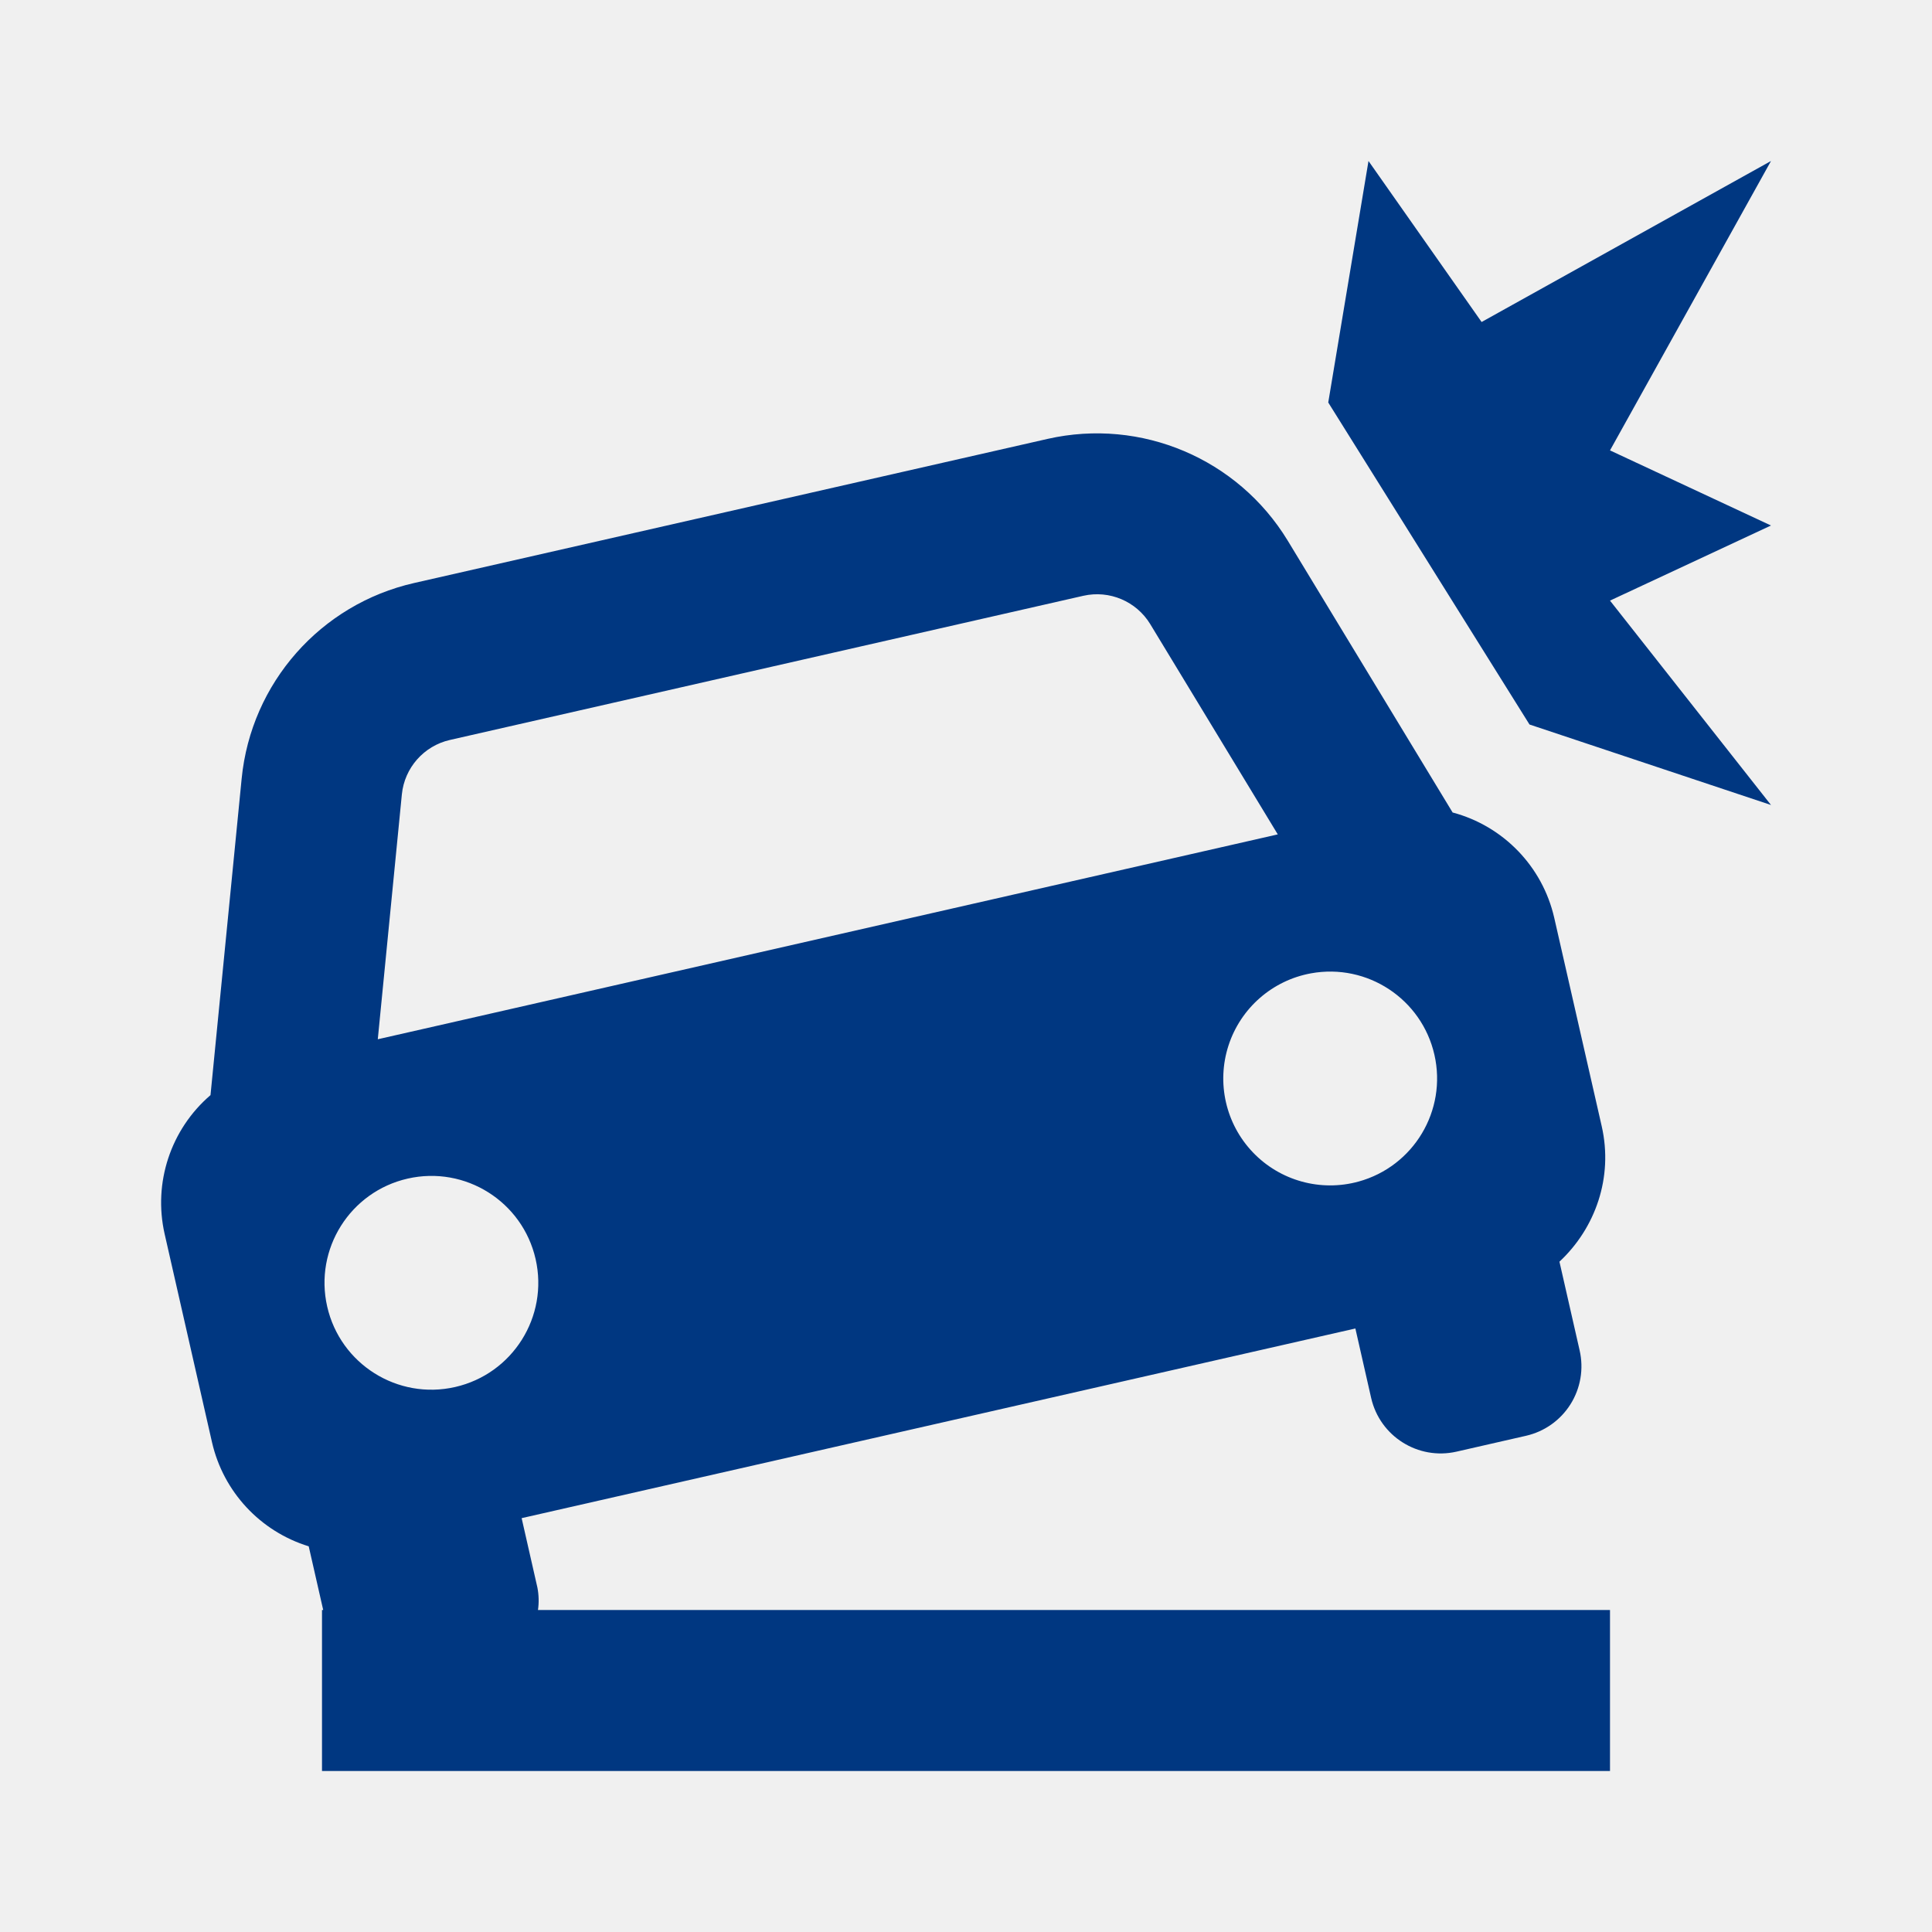
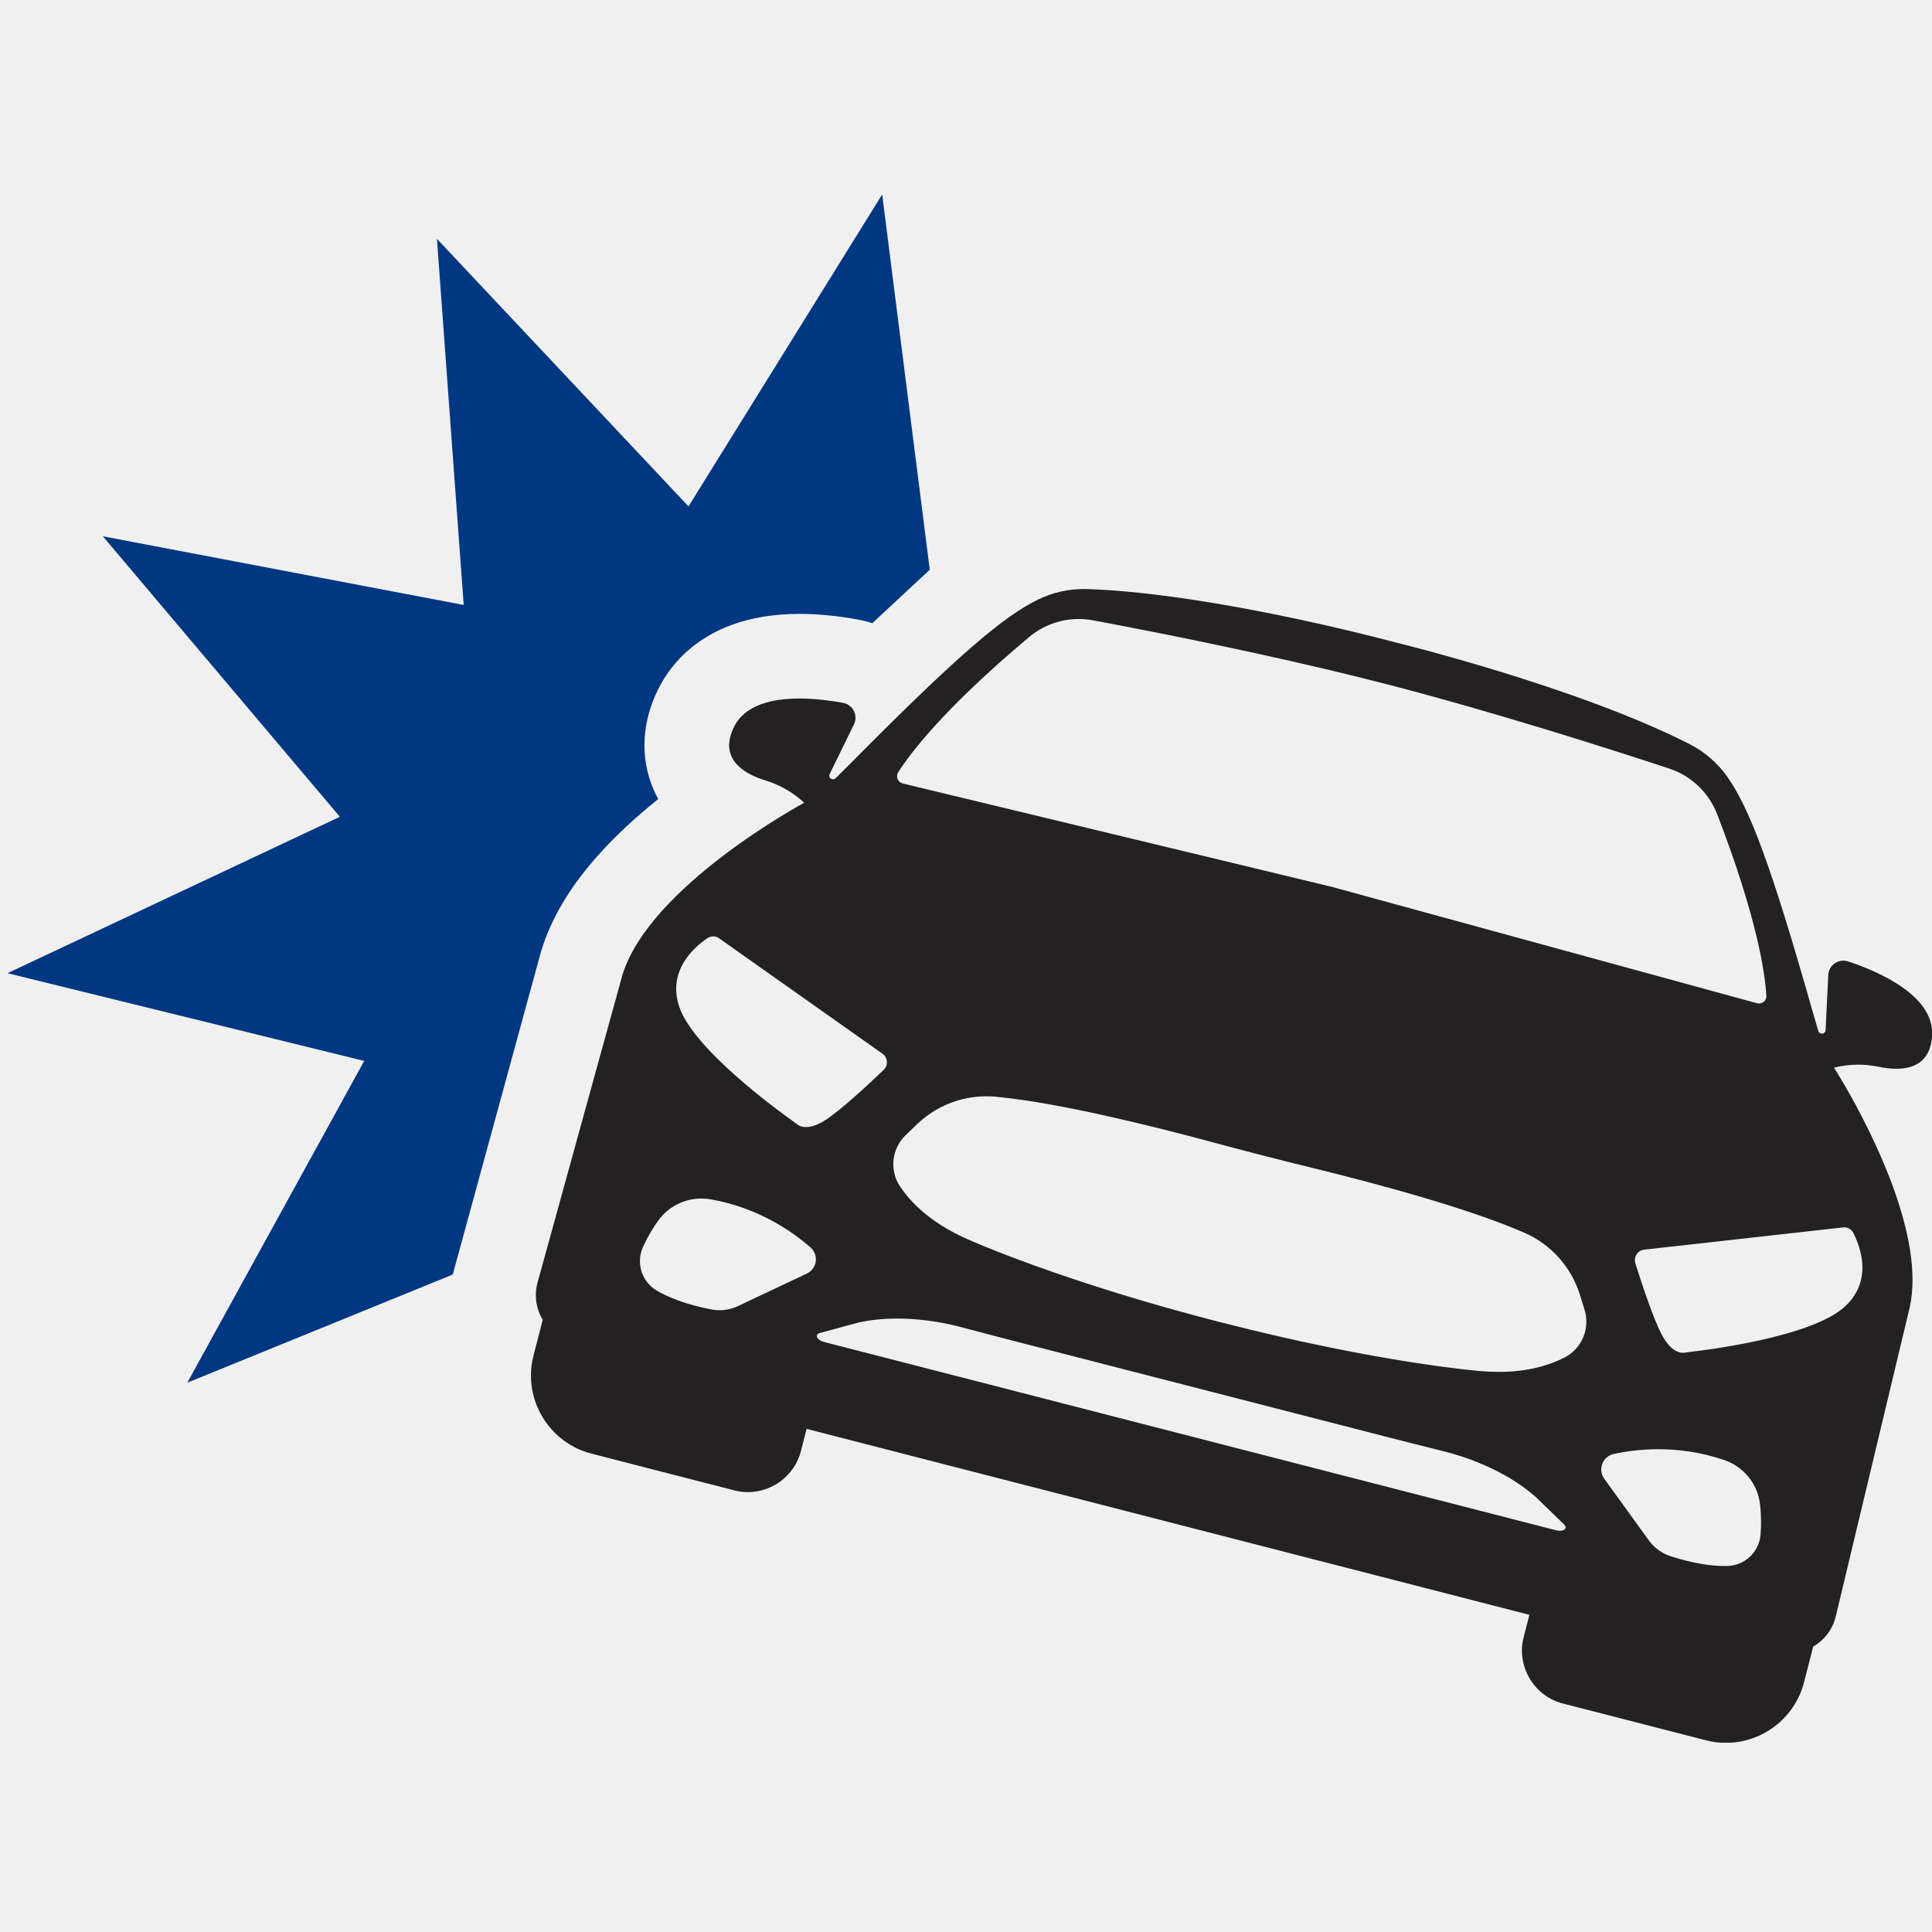
- <svg xmlns="http://www.w3.org/2000/svg" viewBox="0 0 24 24">
-   <path d="M2.634 17.918a1.765 1.765 0 0 0 1.201 1.291l.18.791H4v2h16v-2H6.683a.84.84 0 0 0-.007-.278l-.196-.863 10.357-2.356.196.863a.886.886 0 0 0 1.06.667l.863-.197a.885.885 0 0 0 .667-1.06l-.251-1.103c.446-.416.67-1.046.525-1.683l-.59-2.59a1.76 1.76 0 0 0-1.262-1.307l-2.049-3.378a2.774 2.774 0 0 0-2.982-1.263l-7.868 1.79a2.769 2.769 0 0 0-2.144 2.43l-.387 3.932a1.76 1.76 0 0 0-.57 1.724l.589 2.59zm3.02-.688a1.327 1.327 0 1 1-.59-2.589 1.327 1.327 0 0 1 .59 2.589zm11.222-2.552a1.328 1.328 0 1 1-.59-2.587 1.328 1.328 0 0 1 .59 2.587zM5.589 9.192l7.869-1.791a.773.773 0 0 1 .83.351l1.585 2.613-.566.129-10.046 2.287-.568.129.299-3.042a.772.772 0 0 1 .597-.676zM18.405 4 17 2l-.5 3L19 9l3 1-2-2.539 2-.933-2-.933L22 2z" fill="#003781" class="fill-000000" />
+ <svg xmlns="http://www.w3.org/2000/svg" width="76" height="76" viewBox="0 0 76 76" fill="none">
+   <mask id="mask0_108_150" style="mask-type:luminance" maskUnits="userSpaceOnUse" x="0" y="7" width="37" height="48">
+     <path d="M0.294 7.6H36.592V54.42H0.294V7.6Z" fill="white" />
+   </mask>
+   <g mask="url(#mask0_108_150)">
+     <path d="M34.703 7.649L27.084 19.92L17.188 9.395L18.241 23.798L4.045 21.096L13.369 32.13L0.294 38.283L14.327 41.734L7.368 54.392L17.81 50.137L21.263 37.503L21.272 37.472L21.281 37.44C21.491 36.732 21.82 36.018 22.258 35.318C22.613 34.752 23.049 34.179 23.554 33.616C24.205 32.889 24.99 32.156 25.893 31.433C25.829 31.315 25.77 31.196 25.716 31.073C25.433 30.425 25.314 29.733 25.361 29.017C25.403 28.388 25.576 27.757 25.875 27.144C26.19 26.497 26.635 25.936 27.196 25.477C27.652 25.104 28.18 24.805 28.765 24.588C29.549 24.297 30.453 24.149 31.452 24.149C32.179 24.149 32.959 24.225 33.772 24.376C33.955 24.409 34.136 24.456 34.313 24.516L36.574 22.412L34.703 7.649Z" fill="#003781" />
+   </g>
+   <mask id="mask1_108_150" style="mask-type:luminance" maskUnits="userSpaceOnUse" x="20" y="23" width="56" height="46">
+     <path d="M20.83 23.081H76V68.559H20.83V23.081Z" fill="white" />
+   </mask>
+   <g mask="url(#mask1_108_150)">
+     <path d="M72.502 48.283C72.518 48.281 72.532 48.28 72.547 48.28C72.696 48.28 72.835 48.364 72.904 48.498C73.182 49.039 73.685 50.37 72.576 51.395C71.263 52.608 67.061 53.117 66.411 53.19C66.369 53.194 66.327 53.202 66.286 53.21C66.266 53.213 66.239 53.217 66.206 53.217C66.037 53.217 65.713 53.126 65.388 52.537C65.05 51.92 64.57 50.456 64.331 49.694C64.253 49.445 64.421 49.187 64.68 49.158L72.502 48.283ZM69.257 60.36C69.203 61.047 68.641 61.584 67.952 61.602C67.916 61.603 67.88 61.603 67.843 61.603C67.323 61.603 66.626 61.511 65.719 61.218C65.374 61.107 65.074 60.889 64.862 60.596L63.106 58.168C62.845 57.806 63.039 57.293 63.477 57.197C63.93 57.098 64.536 57.008 65.239 57.008C66.009 57.008 66.895 57.116 67.829 57.435C68.589 57.695 69.135 58.362 69.233 59.158C69.275 59.499 69.292 59.902 69.257 60.36ZM61.543 53.402C60.956 53.703 60.112 53.967 58.954 53.967C58.732 53.967 58.499 53.957 58.253 53.936C58.253 53.936 54.325 53.637 47.971 52.003C43.721 50.909 40.708 49.816 39.18 49.212C38.426 48.914 38.033 48.735 38.033 48.735C36.635 48.113 35.849 47.331 35.41 46.679C34.981 46.042 35.072 45.188 35.626 44.655L36.066 44.231C36.803 43.52 37.785 43.125 38.8 43.125C38.919 43.125 39.038 43.13 39.157 43.141C41.602 43.366 45.314 44.291 47.606 44.908C48.234 45.077 48.864 45.244 49.495 45.406C50.219 45.594 50.945 45.777 51.673 45.955C53.974 46.517 57.706 47.505 59.971 48.495C61.02 48.954 61.814 49.849 62.152 50.941L62.333 51.524C62.559 52.258 62.228 53.05 61.543 53.402ZM61.359 60.217C61.314 60.217 61.264 60.211 61.21 60.197L46.814 56.494L39.577 54.632L32.42 52.791C32.133 52.717 32.03 52.5 32.253 52.438L33.742 52.032C34.266 51.913 34.795 51.868 35.297 51.868C36.388 51.868 37.344 52.081 37.806 52.206C38.346 52.35 38.889 52.493 39.431 52.633C39.644 52.689 39.857 52.743 40.071 52.798L47.289 54.655L54.506 56.512C55.262 56.706 56.018 56.898 56.776 57.085C57.454 57.252 59.142 57.758 60.419 58.894L61.527 59.968C61.661 60.099 61.557 60.217 61.359 60.217ZM31.739 50.1L29.029 51.378C28.801 51.486 28.553 51.541 28.302 51.541C28.194 51.541 28.085 51.531 27.978 51.51C26.976 51.315 26.294 51.036 25.837 50.769C25.242 50.421 25.009 49.679 25.294 49.051C25.485 48.633 25.695 48.288 25.896 48.011C26.293 47.461 26.927 47.147 27.59 47.147C27.712 47.147 27.835 47.158 27.957 47.179C29.819 47.506 31.152 48.431 31.884 49.071C32.221 49.365 32.143 49.909 31.739 50.1ZM27.83 36.903C27.898 36.858 27.976 36.835 28.053 36.835C28.136 36.835 28.216 36.86 28.286 36.909L34.714 41.45C34.926 41.601 34.949 41.908 34.761 42.087C34.183 42.64 33.055 43.691 32.461 44.066C32.134 44.274 31.886 44.336 31.707 44.336C31.514 44.336 31.4 44.264 31.35 44.223C31.318 44.196 31.285 44.17 31.25 44.145C30.716 43.768 27.282 41.296 26.719 39.599C26.242 38.167 27.326 37.243 27.83 36.903ZM35.332 30.383C35.773 29.681 37.086 27.911 40.476 25.065C41.029 24.6 41.726 24.35 42.438 24.35C42.624 24.35 42.812 24.367 42.999 24.402C43.617 24.517 44.41 24.669 45.324 24.85C47.845 25.35 51.28 26.074 54.44 26.887C58.744 27.994 63.416 29.491 65.659 30.231C66.527 30.517 67.22 31.177 67.549 32.029C69.144 36.156 69.437 38.34 69.484 39.168C69.495 39.34 69.356 39.475 69.195 39.475C69.169 39.475 69.144 39.472 69.117 39.465L52.38 34.884L52.255 34.854L35.511 30.82C35.317 30.773 35.226 30.551 35.332 30.383ZM72.702 37.819C72.639 37.798 72.576 37.788 72.514 37.788C72.208 37.788 71.936 38.028 71.92 38.355L71.814 40.52C71.814 40.522 71.814 40.523 71.814 40.525C71.809 40.612 71.738 40.66 71.668 40.66C71.608 40.66 71.549 40.626 71.528 40.555L71.314 39.824C69.646 33.94 68.811 31.791 67.958 30.571C67.572 30.018 67.053 29.57 66.451 29.264C61.991 26.997 54.859 25.261 54.859 25.261C54.859 25.261 50.415 24.056 46.081 23.472C44.944 23.318 43.813 23.208 42.773 23.173C42.727 23.171 42.681 23.171 42.635 23.171C42.007 23.171 41.386 23.313 40.822 23.591C39.485 24.247 37.717 25.727 33.413 30.075L32.872 30.612C32.842 30.642 32.806 30.655 32.772 30.655C32.675 30.655 32.585 30.555 32.637 30.448C32.637 30.446 32.638 30.445 32.639 30.444L33.592 28.496C33.765 28.142 33.553 27.72 33.166 27.649C32.705 27.564 32.085 27.478 31.452 27.478C30.393 27.478 29.301 27.718 28.87 28.602C28.245 29.883 29.32 30.46 30.12 30.703C30.685 30.875 31.202 31.177 31.635 31.579C31.635 31.579 25.523 34.863 24.474 38.389L21.147 50.447C21.009 50.947 21.084 51.48 21.35 51.915L21.201 52.495L20.986 53.328C20.717 54.371 21.008 55.434 21.669 56.196C22.076 56.663 22.622 57.017 23.264 57.181L25.92 57.865L28.89 58.628C29.067 58.675 29.246 58.696 29.422 58.696C30.378 58.696 31.255 58.051 31.505 57.085L31.73 56.208L36.155 57.347L39.845 58.296L45.947 59.866L60.163 63.523L59.937 64.399C59.643 65.542 60.338 66.718 61.481 67.012L67.108 68.459C67.37 68.527 67.633 68.559 67.892 68.559C69.302 68.559 70.597 67.607 70.964 66.183L71.327 64.771C71.771 64.517 72.094 64.088 72.215 63.583L75.126 51.418C75.733 48.638 73.617 44.522 72.627 42.801C72.337 42.297 72.144 41.999 72.144 41.999C72.458 41.921 72.78 41.881 73.101 41.881C73.367 41.881 73.632 41.908 73.895 41.963C74.11 42.008 74.354 42.043 74.597 42.043C75.276 42.043 75.951 41.774 76.004 40.727C76.083 39.158 73.892 38.214 72.702 37.819Z" fill="#232121" />
+   </g>
</svg>
